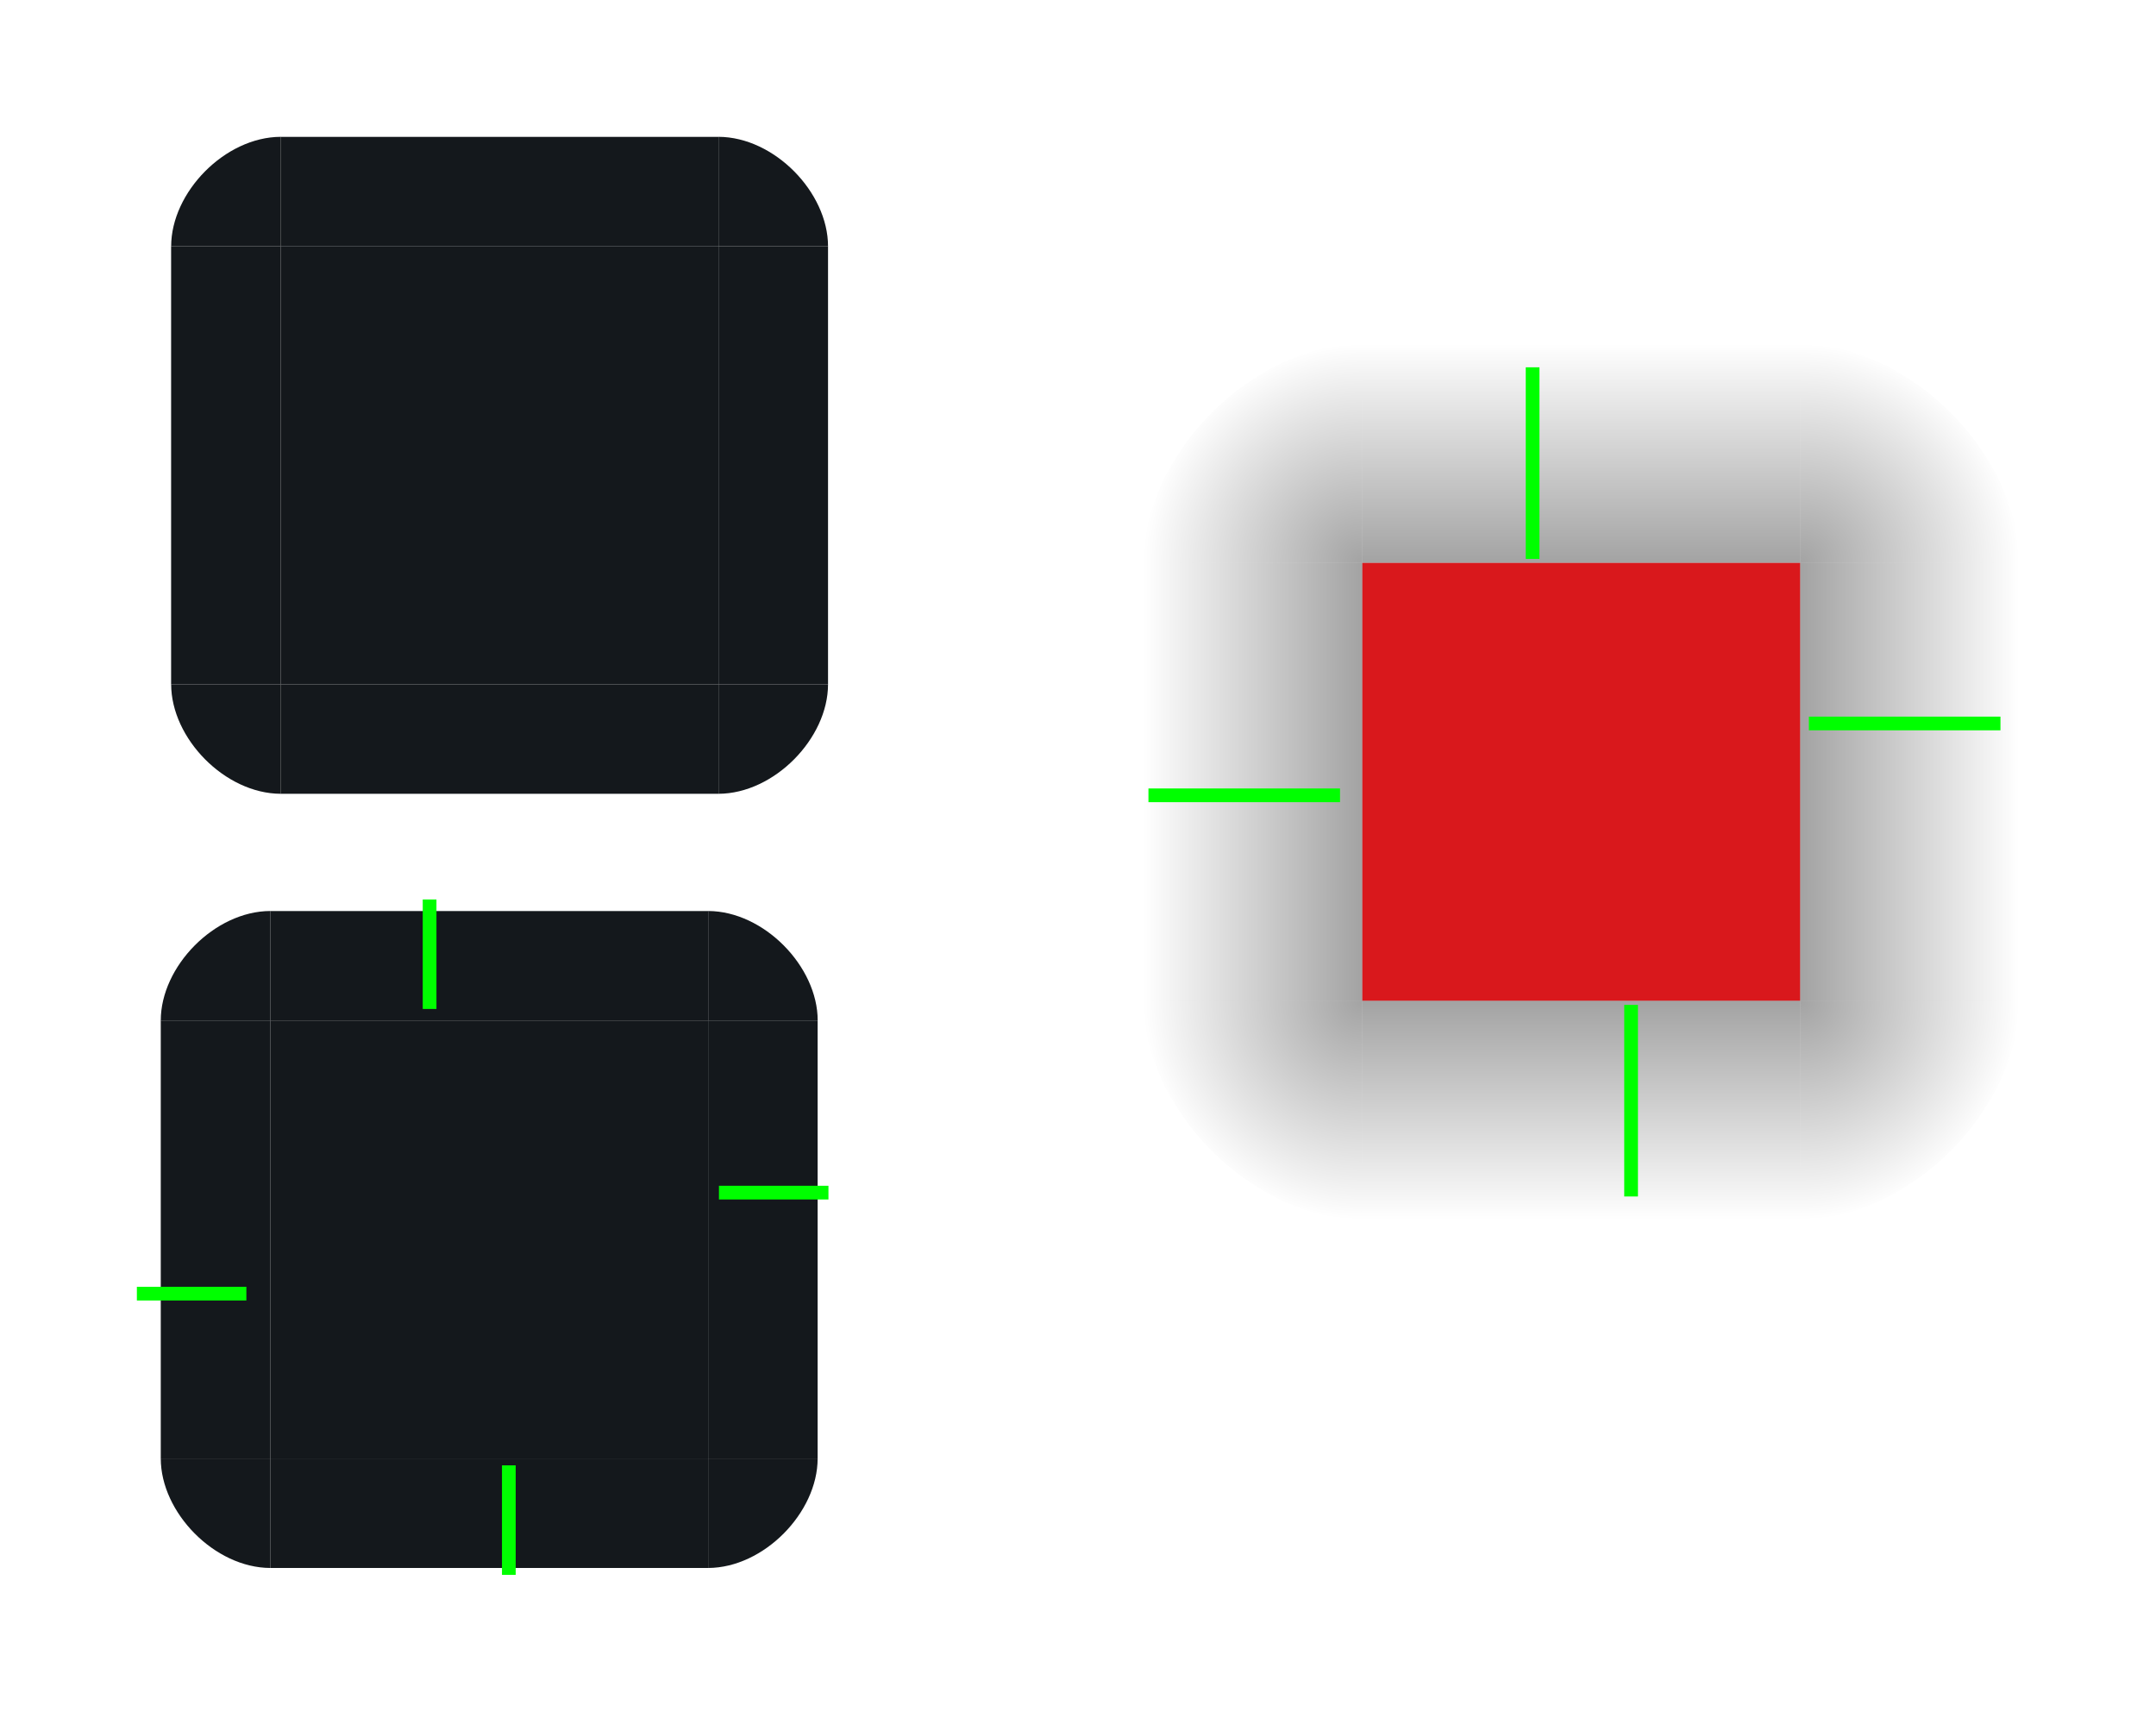
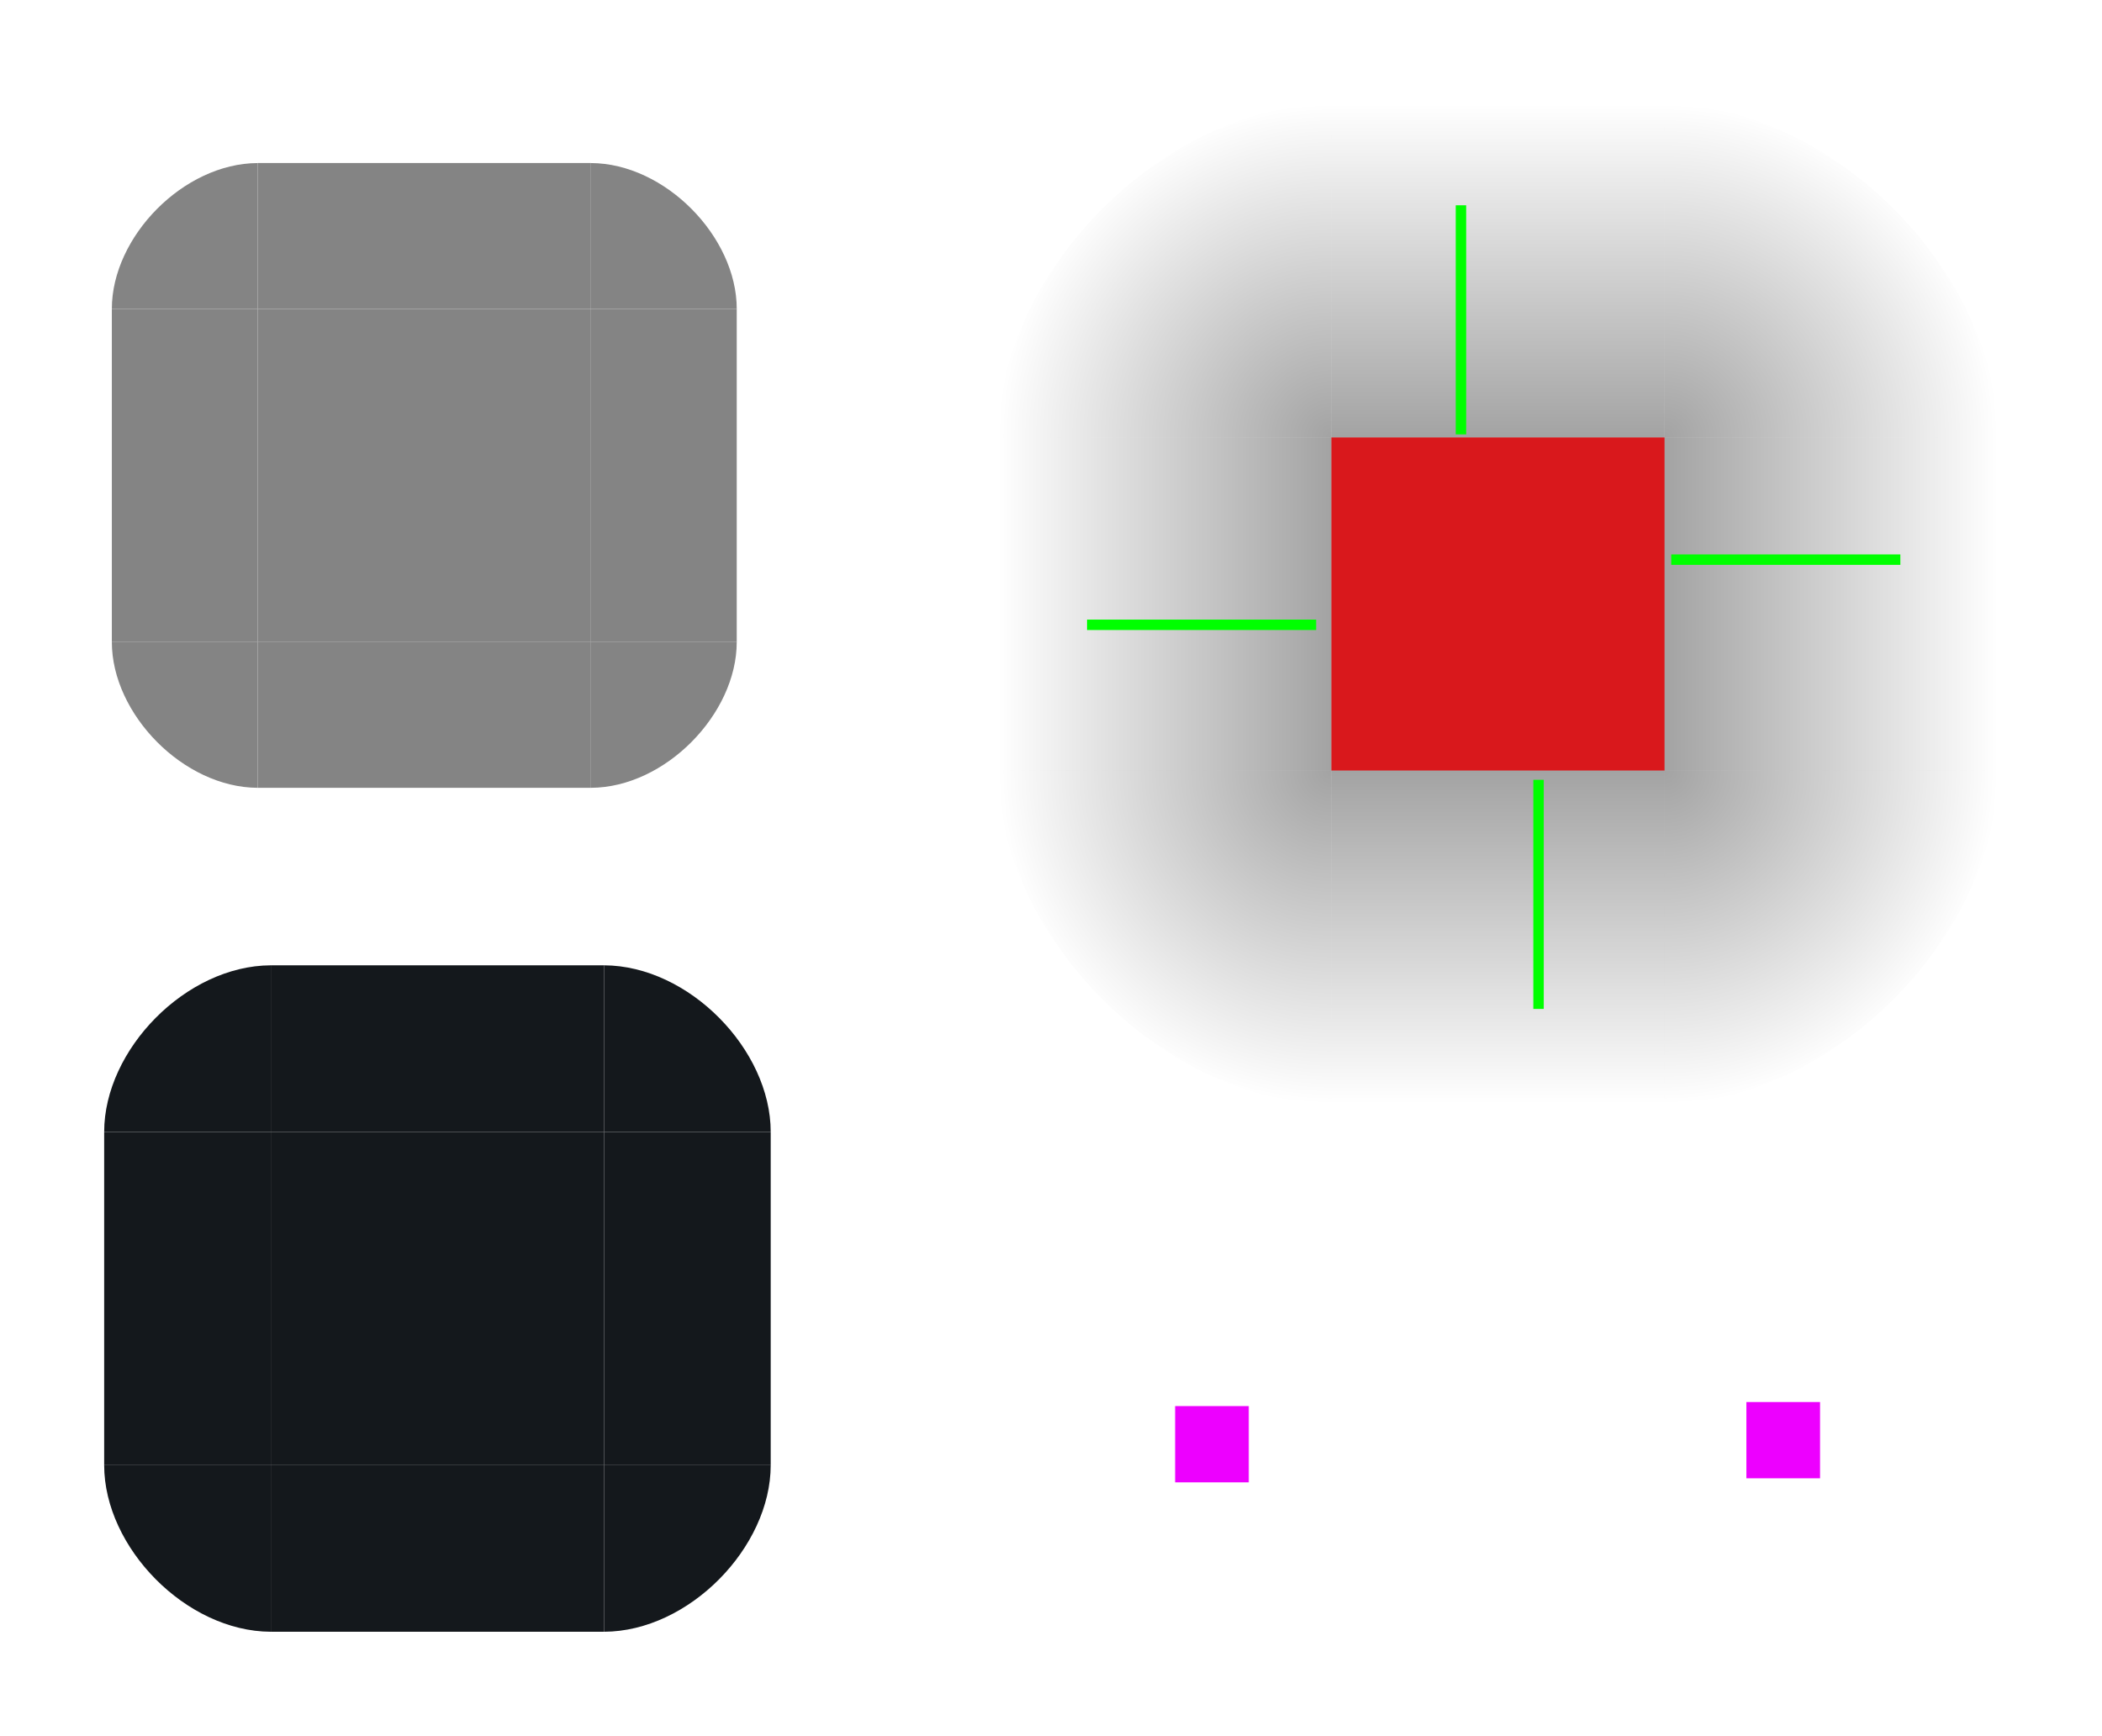
- <svg xmlns="http://www.w3.org/2000/svg" xmlns:ns1="http://www.openswatchbook.org/uri/2009/osb" xmlns:xlink="http://www.w3.org/1999/xlink" width="157.546" height="125.07" viewBox="0 0 41.684 33.092" version="1.1" id="svg8">
+ <svg xmlns="http://www.w3.org/2000/svg" xmlns:ns1="http://www.openswatchbook.org/uri/2009/osb" xmlns:xlink="http://www.w3.org/1999/xlink" width="201.828" height="166.7" viewBox="0 0 53.4 44.106" version="1.1" id="svg8">
  <defs id="defs2">
+     <linearGradient id="mask" ns1:paint="solid">
+       <stop style="stop-color:#848484;stop-opacity:1;" offset="0" id="stop1636" />
+     </linearGradient>
    <linearGradient id="linearGradient1784">
      <stop style="stop-color:#000000;stop-opacity:0.361" offset="0" id="stop1780" />
      <stop style="stop-color:#020000;stop-opacity:0" offset="1" id="stop1782" />
    </linearGradient>
    <linearGradient id="linearGradient1774">
      <stop style="stop-color:#000000;stop-opacity:0.361" offset="0" id="stop1770" />
      <stop style="stop-color:#000000;stop-opacity:0" offset="1" id="stop1772" />
    </linearGradient>
    <linearGradient id="linearGradient1768">
      <stop style="stop-color:#000000;stop-opacity:0.361" offset="0" id="stop1764" />
      <stop style="stop-color:#000000;stop-opacity:0" offset="1" id="stop1766" />
    </linearGradient>
    <linearGradient id="linearGradient1590">
      <stop id="stop1586" offset="0" style="stop-color:#000000;stop-opacity:0.361" />
      <stop id="stop1588" offset="1" style="stop-color:#000000;stop-opacity:0" />
    </linearGradient>
    <linearGradient ns1:paint="solid" id="background">
      <stop id="stop1518" offset="0" style="stop-color:#14181c;stop-opacity:1;" />
    </linearGradient>
    <linearGradient gradientUnits="userSpaceOnUse" y2="221.953" x2="26.741" y1="221.953" x1="18.274" id="linearGradient1522" xlink:href="#background" />
-     <linearGradient gradientUnits="userSpaceOnUse" y2="216.661" x2="28.857" y1="216.661" x1="26.741" id="linearGradient1528" xlink:href="#background" />
-     <linearGradient gradientUnits="userSpaceOnUse" y2="-17.216" x2="226.186" y1="-17.216" x1="217.719" id="linearGradient1532" xlink:href="#background" />
-     <linearGradient gradientUnits="userSpaceOnUse" y2="227.244" x2="26.741" y1="227.244" x1="18.274" id="linearGradient1536" xlink:href="#background" />
-     <linearGradient gradientUnits="userSpaceOnUse" y2="216.661" x2="26.741" y1="216.661" x1="18.274" id="linearGradient1558" xlink:href="#background" />
-     <linearGradient gradientUnits="userSpaceOnUse" y2="-27.799" x2="226.186" y1="-27.799" x1="217.719" id="linearGradient1560" xlink:href="#background" />
-     <linearGradient gradientTransform="matrix(-1,0,0,1,45.01448,1.3867188e-6)" y2="216.661" x2="28.857" y1="216.661" x1="26.741" gradientUnits="userSpaceOnUse" id="linearGradient1576" xlink:href="#background" />
-     <linearGradient gradientTransform="matrix(1,0,0,-1,3.8830566e-6,443.9055)" y2="216.661" x2="28.857" y1="216.661" x1="26.741" gradientUnits="userSpaceOnUse" id="linearGradient1580" xlink:href="#background" />
-     <linearGradient y2="216.661" x2="28.857" y1="216.661" x1="26.741" gradientTransform="rotate(180,22.50724,221.9528)" gradientUnits="userSpaceOnUse" id="linearGradient1584" xlink:href="#background" />
-     <linearGradient gradientTransform="matrix(1,0,0,1.333333,6.128444,5.628219)" gradientUnits="userSpaceOnUse" y2="-43.286" x2="202.742" y1="-40.111" x1="202.742" id="linearGradient1592" xlink:href="#linearGradient1774" />
-     <linearGradient gradientTransform="translate(0.2004521,-14.96709)" y2="221.953" x2="26.741" y1="221.953" x1="18.274" gradientUnits="userSpaceOnUse" id="linearGradient1612" xlink:href="#background" />
-     <linearGradient gradientTransform="translate(0.2004521,-14.96709)" y2="216.661" x2="26.741" y1="216.661" x1="18.274" gradientUnits="userSpaceOnUse" id="linearGradient1614" xlink:href="#background" />
-     <linearGradient gradientTransform="translate(0.2004521,-14.96709)" y2="227.244" x2="26.741" y1="227.244" x1="18.274" gradientUnits="userSpaceOnUse" id="linearGradient1616" xlink:href="#background" />
-     <linearGradient gradientTransform="translate(-14.96709,-0.2004521)" y2="-27.799" x2="226.186" y1="-27.799" x1="217.719" gradientUnits="userSpaceOnUse" id="linearGradient1618" xlink:href="#background" />
-     <linearGradient gradientTransform="translate(-14.96709,-0.2004521)" y2="-17.216" x2="226.186" y1="-17.216" x1="217.719" gradientUnits="userSpaceOnUse" id="linearGradient1620" xlink:href="#background" />
-     <linearGradient gradientTransform="translate(0.2004521,-14.96709)" y2="216.661" x2="28.857" y1="216.661" x1="26.741" gradientUnits="userSpaceOnUse" id="linearGradient1622" xlink:href="#background" />
-     <linearGradient y2="216.661" x2="28.857" y1="216.661" x1="26.741" gradientTransform="matrix(-1,0,0,1,45.21493,-14.96709)" gradientUnits="userSpaceOnUse" id="linearGradient1624" xlink:href="#background" />
-     <linearGradient y2="216.661" x2="28.857" y1="216.661" x1="26.741" gradientTransform="matrix(1,0,0,-1,0.200456,428.9384)" gradientUnits="userSpaceOnUse" id="linearGradient1626" xlink:href="#background" />
-     <linearGradient y2="216.661" x2="28.857" y1="216.661" x1="26.741" gradientTransform="rotate(180,22.60746,214.4692)" gradientUnits="userSpaceOnUse" id="linearGradient1628" xlink:href="#background" />
-     <linearGradient xlink:href="#linearGradient1590" id="linearGradient1758" gradientUnits="userSpaceOnUse" gradientTransform="matrix(1,0,0,1.333333,6.12844,92.86905)" x1="202.742" y1="-40.111" x2="202.742" y2="-43.286" />
-     <linearGradient xlink:href="#linearGradient1768" id="linearGradient1762" gradientUnits="userSpaceOnUse" gradientTransform="matrix(1,0,0,1.333333,-163.355,262.3525)" x1="202.742" y1="-40.111" x2="202.742" y2="-43.286" />
-     <linearGradient xlink:href="#linearGradient1768" id="linearGradient1778" gradientUnits="userSpaceOnUse" gradientTransform="matrix(1,0,0,1.333333,-163.355,-163.8552)" x1="202.742" y1="-40.111" x2="202.742" y2="-43.286" />
-     <radialGradient xlink:href="#linearGradient1784" id="radialGradient1786" cx="57.876" cy="205.53" fx="57.876" fy="205.53" r="2.117" gradientTransform="matrix(2.000005,0,0,2.000005,-67.89927,-202.1896)" gradientUnits="userSpaceOnUse" />
-     <radialGradient xlink:href="#linearGradient1784" id="radialGradient1790" gradientUnits="userSpaceOnUse" gradientTransform="matrix(-2.000005,0,0,2.000005,155.1401,-202.1896)" cx="57.876" cy="205.53" fx="57.876" fy="205.53" r="2.117" />
-     <radialGradient xlink:href="#linearGradient1784" id="radialGradient1794" gradientUnits="userSpaceOnUse" gradientTransform="matrix(2.000005,0,0,-2.000005,-67.89926,628.3974)" cx="57.876" cy="205.53" fx="57.876" fy="205.53" r="2.117" />
-     <radialGradient xlink:href="#linearGradient1784" id="radialGradient1798" gradientUnits="userSpaceOnUse" gradientTransform="matrix(-2.000005,0,0,-2.000005,155.1401,628.3974)" cx="57.876" cy="205.53" fx="57.876" fy="205.53" r="2.117" />
+     <linearGradient gradientUnits="userSpaceOnUse" y2="216.661" x2="28.857" y1="216.661" x1="26.741" id="linearGradient1528" xlink:href="#background" gradientTransform="matrix(2,0,0,1.999997,-26.74056,-217.7188)" />
+     <linearGradient gradientUnits="userSpaceOnUse" y2="-17.216" x2="226.186" y1="-17.216" x1="217.719" id="linearGradient1532" xlink:href="#background" gradientTransform="matrix(1,0,0,2,2.6246093e-6,18.2739)" />
+     <linearGradient gradientUnits="userSpaceOnUse" y2="227.244" x2="26.741" y1="227.244" x1="18.274" id="linearGradient1536" xlink:href="#background" gradientTransform="matrix(1,0,0,2,1.5682178e-6,-226.1861)" />
+     <linearGradient gradientUnits="userSpaceOnUse" y2="-27.799" x2="226.186" y1="-27.799" x1="217.719" id="linearGradient1560" xlink:href="#background" gradientTransform="matrix(1,0,0,2,0,26.74057)" />
+     <linearGradient gradientTransform="matrix(-2,0,0,1.999997,71.75504,-217.7187)" y2="216.661" x2="28.857" y1="216.661" x1="26.741" gradientUnits="userSpaceOnUse" id="linearGradient1576" xlink:href="#background" />
+     <linearGradient gradientTransform="matrix(2,0,0,-1.999997,-26.74056,661.6242)" y2="216.661" x2="28.857" y1="216.661" x1="26.741" gradientUnits="userSpaceOnUse" id="linearGradient1580" xlink:href="#background" />
+     <linearGradient y2="216.661" x2="28.857" y1="216.661" x1="26.741" gradientTransform="matrix(-2,0,0,-1.999997,71.75504,661.6242)" gradientUnits="userSpaceOnUse" id="linearGradient1584" xlink:href="#background" />
+     <linearGradient gradientTransform="matrix(1,0,0,2.666667,-2.67049,53.28134)" gradientUnits="userSpaceOnUse" y2="-43.286" x2="202.742" y1="-40.111" x1="202.742" id="linearGradient1592" xlink:href="#linearGradient1774" />
+     <linearGradient xlink:href="#linearGradient1590" id="linearGradient1758" gradientUnits="userSpaceOnUse" gradientTransform="matrix(1,0,0,2.666667,-2.670509,152.1799)" x1="202.742" y1="-40.111" x2="202.742" y2="-43.286" />
+     <linearGradient xlink:href="#linearGradient1768" id="linearGradient1762" gradientUnits="userSpaceOnUse" gradientTransform="matrix(1,0,0,2.666667,-157.5262,307.0355)" x1="202.742" y1="-40.111" x2="202.742" y2="-43.286" />
+     <linearGradient xlink:href="#linearGradient1768" id="linearGradient1778" gradientUnits="userSpaceOnUse" gradientTransform="matrix(1,0,0,2.666667,-157.5262,-101.5743)" x1="202.742" y1="-40.111" x2="202.742" y2="-43.286" />
+     <radialGradient xlink:href="#linearGradient1784" id="radialGradient1786" cx="57.876" cy="205.53" fx="57.876" fy="205.53" r="2.117" gradientTransform="matrix(4.000011,0,0,4.000014,-177.8235,-622.0494)" gradientUnits="userSpaceOnUse" />
+     <radialGradient xlink:href="#linearGradient1784" id="radialGradient1790" gradientUnits="userSpaceOnUse" gradientTransform="matrix(-4.000011,0,0,4.000014,276.722,-622.0494)" cx="57.876" cy="205.53" fx="57.876" fy="205.53" r="2.117" />
+     <radialGradient xlink:href="#linearGradient1784" id="radialGradient1794" gradientUnits="userSpaceOnUse" gradientTransform="matrix(4.000011,0,0,-4.000014,-177.8235,1030.659)" cx="57.876" cy="205.53" fx="57.876" fy="205.53" r="2.117" />
+     <radialGradient xlink:href="#linearGradient1784" id="radialGradient1798" gradientUnits="userSpaceOnUse" gradientTransform="matrix(-4.000011,0,0,-4.000014,276.722,1030.659)" cx="57.876" cy="205.53" fx="57.876" fy="205.53" r="2.117" />
+     <linearGradient xlink:href="#background" id="linearGradient1634" x1="18.274" y1="215.603" x2="26.741" y2="215.603" gradientUnits="userSpaceOnUse" />
+     <linearGradient xlink:href="#mask" id="linearGradient1640" x1="14.703" y1="203.316" x2="18.408" y2="203.316" gradientUnits="userSpaceOnUse" gradientTransform="translate(-0.4677217,3.808591)" />
+     <linearGradient xlink:href="#mask" id="linearGradient1642" x1="26.874" y1="203.316" x2="30.578" y2="203.316" gradientUnits="userSpaceOnUse" gradientTransform="translate(-0.4677217,3.808591)" />
+     <linearGradient xlink:href="#mask" id="linearGradient1644" x1="14.703" y1="191.145" x2="18.408" y2="191.145" gradientUnits="userSpaceOnUse" gradientTransform="translate(-0.4677217,3.808591)" />
+     <linearGradient xlink:href="#mask" id="linearGradient1646" x1="26.874" y1="191.145" x2="30.578" y2="191.145" gradientUnits="userSpaceOnUse" gradientTransform="translate(-0.4677217,3.808591)" />
+     <linearGradient xlink:href="#mask" id="linearGradient1648" x1="192.997" y1="-16.555" x2="201.464" y2="-16.555" gradientUnits="userSpaceOnUse" gradientTransform="translate(3.808591,0.4677217)" />
+     <linearGradient xlink:href="#mask" id="linearGradient1650" x1="192.997" y1="-28.726" x2="201.464" y2="-28.726" gradientUnits="userSpaceOnUse" gradientTransform="translate(3.808591,0.4677217)" />
+     <linearGradient xlink:href="#mask" id="linearGradient1652" x1="18.408" y1="203.316" x2="26.874" y2="203.316" gradientUnits="userSpaceOnUse" gradientTransform="translate(-0.4677217,3.808591)" />
+     <linearGradient xlink:href="#mask" id="linearGradient1654" x1="18.408" y1="191.145" x2="26.874" y2="191.145" gradientUnits="userSpaceOnUse" gradientTransform="translate(-0.4677217,3.808591)" />
+     <linearGradient xlink:href="#mask" id="linearGradient1656" x1="18.408" y1="197.23" x2="26.874" y2="197.23" gradientUnits="userSpaceOnUse" gradientTransform="translate(-0.4677217,3.808591)" />
  </defs>
-   <g transform="translate(-13.04897,-197.9898)" id="layer1">
+   <g transform="translate(-11.39474,-188.9591)" id="layer1">
    <rect style="opacity:1;fill:url(#linearGradient1522);fill-opacity:1;fill-rule:evenodd;stroke:none;stroke-width:0.066;stroke-linecap:butt;stroke-linejoin:round;stroke-miterlimit:4;stroke-dasharray:none;stroke-dashoffset:0;stroke-opacity:1;paint-order:normal" id="center" width="8.467" height="8.467" x="18.274" y="217.719" />
-     <rect y="215.603" x="18.274" height="2.117" width="8.467" id="top" style="opacity:1;fill:url(#linearGradient1558);fill-opacity:1;fill-rule:evenodd;stroke:none;stroke-width:0.033;stroke-linecap:butt;stroke-linejoin:round;stroke-miterlimit:4;stroke-dasharray:none;stroke-dashoffset:0;stroke-opacity:1;paint-order:normal" />
-     <rect style="opacity:1;fill:url(#linearGradient1536);fill-opacity:1;fill-rule:evenodd;stroke:none;stroke-width:0.033;stroke-linecap:butt;stroke-linejoin:round;stroke-miterlimit:4;stroke-dasharray:none;stroke-dashoffset:0;stroke-opacity:1;paint-order:normal" id="bottom" width="8.467" height="2.117" x="18.274" y="226.186" />
-     <rect y="-28.857" x="217.719" height="2.117" width="8.467" id="right" style="opacity:1;fill:url(#linearGradient1560);fill-opacity:1;fill-rule:evenodd;stroke:none;stroke-width:0.033;stroke-linecap:butt;stroke-linejoin:round;stroke-miterlimit:4;stroke-dasharray:none;stroke-dashoffset:0;stroke-opacity:1;paint-order:normal" transform="rotate(90)" />
-     <rect transform="rotate(90)" style="opacity:1;fill:url(#linearGradient1532);fill-opacity:1;fill-rule:evenodd;stroke:none;stroke-width:0.033;stroke-linecap:butt;stroke-linejoin:round;stroke-miterlimit:4;stroke-dasharray:none;stroke-dashoffset:0;stroke-opacity:1;paint-order:normal" id="left" width="8.467" height="2.117" x="217.719" y="-18.274" />
-     <path style="opacity:1;fill:url(#linearGradient1528);fill-opacity:1;fill-rule:evenodd;stroke:none;stroke-width:0.016;stroke-linecap:butt;stroke-linejoin:round;stroke-miterlimit:4;stroke-dasharray:none;stroke-dashoffset:0;stroke-opacity:1;paint-order:normal" d="M 28.857,217.719 H 26.741 v -2.117 c 1.077,0.004 2.117,1.071 2.117,2.117 z" id="topright" />
-     <rect y="208.871" x="39.387" height="8.467" width="8.467" id="shadow-center" style="opacity:1;fill:#d9181c;fill-opacity:1;fill-rule:evenodd;stroke:none;stroke-width:0.066;stroke-linecap:butt;stroke-linejoin:round;stroke-miterlimit:4;stroke-dasharray:none;stroke-dashoffset:0;stroke-opacity:1;paint-order:normal" />
-     <rect transform="rotate(90)" style="opacity:1;fill:url(#linearGradient1592);fill-opacity:1;fill-rule:evenodd;stroke:none;stroke-width:0.047;stroke-linecap:butt;stroke-linejoin:round;stroke-miterlimit:4;stroke-dasharray:none;stroke-dashoffset:0;stroke-opacity:1;paint-order:normal" id="shadow-right" width="8.467" height="4.233" x="208.871" y="-52.087" />
-     <path id="shadow-topright" d="m 52.087,208.871 h -4.233 v -4.233 c 2.117,0.008 4.233,2.132 4.233,4.233 z" style="opacity:1;fill:url(#radialGradient1786);fill-opacity:1;fill-rule:evenodd;stroke:none;stroke-width:0.033;stroke-linecap:butt;stroke-linejoin:round;stroke-miterlimit:4;stroke-dasharray:none;stroke-dashoffset:0;stroke-opacity:1;paint-order:normal" />
-     <rect y="220.914" x="26.949" height="0.265" width="2.117" id="hint-right-margin" style="opacity:1;fill:#00ff00;fill-opacity:1;fill-rule:evenodd;stroke:none;stroke-width:0.415;stroke-linecap:butt;stroke-linejoin:round;stroke-miterlimit:4;stroke-dasharray:none;stroke-dashoffset:0;stroke-opacity:1;paint-order:normal" />
-     <rect style="opacity:1;fill:#00ff00;fill-opacity:1;fill-rule:evenodd;stroke:none;stroke-width:0.415;stroke-linecap:butt;stroke-linejoin:round;stroke-miterlimit:4;stroke-dasharray:none;stroke-dashoffset:0;stroke-opacity:1;paint-order:normal" id="hint-left-margin" width="2.117" height="0.265" x="15.695" y="222.867" />
-     <rect y="215.379" x="21.222" height="2.117" width="0.265" id="hint-top-margin" style="opacity:1;fill:#00ff00;fill-opacity:1;fill-rule:evenodd;stroke:none;stroke-width:0.415;stroke-linecap:butt;stroke-linejoin:round;stroke-miterlimit:4;stroke-dasharray:none;stroke-dashoffset:0;stroke-opacity:1;paint-order:normal" />
-     <rect style="opacity:1;fill:#00ff00;fill-opacity:1;fill-rule:evenodd;stroke:none;stroke-width:0.415;stroke-linecap:butt;stroke-linejoin:round;stroke-miterlimit:4;stroke-dasharray:none;stroke-dashoffset:0;stroke-opacity:1;paint-order:normal" id="hint-bottom-margin" width="0.265" height="2.117" x="22.754" y="226.319" />
-     <path id="topleft" d="m 16.157,217.719 h 2.117 v -2.117 c -1.077,0.004 -2.117,1.071 -2.117,2.117 z" style="opacity:1;fill:url(#linearGradient1576);fill-opacity:1;fill-rule:evenodd;stroke:none;stroke-width:0.016;stroke-linecap:butt;stroke-linejoin:round;stroke-miterlimit:4;stroke-dasharray:none;stroke-dashoffset:0;stroke-opacity:1;paint-order:normal" />
-     <path id="bottomright" d="m 28.857,226.186 h -2.117 v 2.117 c 1.077,-0.004 2.117,-1.071 2.117,-2.117 z" style="opacity:1;fill:url(#linearGradient1580);fill-opacity:1;fill-rule:evenodd;stroke:none;stroke-width:0.016;stroke-linecap:butt;stroke-linejoin:round;stroke-miterlimit:4;stroke-dasharray:none;stroke-dashoffset:0;stroke-opacity:1;paint-order:normal" />
-     <path style="opacity:1;fill:url(#linearGradient1584);fill-opacity:1;fill-rule:evenodd;stroke:none;stroke-width:0.016;stroke-linecap:butt;stroke-linejoin:round;stroke-miterlimit:4;stroke-dasharray:none;stroke-dashoffset:0;stroke-opacity:1;paint-order:normal" d="m 16.157,226.186 h 2.117 v 2.117 c -1.077,-0.004 -2.117,-1.071 -2.117,-2.117 z" id="bottomleft" />
-     <rect y="202.752" x="18.474" height="8.467" width="8.467" id="mask-center" style="opacity:1;fill:url(#linearGradient1612);fill-opacity:1;fill-rule:evenodd;stroke:none;stroke-width:0.066;stroke-linecap:butt;stroke-linejoin:round;stroke-miterlimit:4;stroke-dasharray:none;stroke-dashoffset:0;stroke-opacity:1;paint-order:normal" />
-     <rect style="opacity:1;fill:url(#linearGradient1614);fill-opacity:1;fill-rule:evenodd;stroke:none;stroke-width:0.033;stroke-linecap:butt;stroke-linejoin:round;stroke-miterlimit:4;stroke-dasharray:none;stroke-dashoffset:0;stroke-opacity:1;paint-order:normal" id="mask-top" width="8.467" height="2.117" x="18.474" y="200.636" />
-     <rect y="211.219" x="18.474" height="2.117" width="8.467" id="mask-bottom" style="opacity:1;fill:url(#linearGradient1616);fill-opacity:1;fill-rule:evenodd;stroke:none;stroke-width:0.033;stroke-linecap:butt;stroke-linejoin:round;stroke-miterlimit:4;stroke-dasharray:none;stroke-dashoffset:0;stroke-opacity:1;paint-order:normal" />
-     <rect transform="rotate(90)" style="opacity:1;fill:url(#linearGradient1618);fill-opacity:1;fill-rule:evenodd;stroke:none;stroke-width:0.033;stroke-linecap:butt;stroke-linejoin:round;stroke-miterlimit:4;stroke-dasharray:none;stroke-dashoffset:0;stroke-opacity:1;paint-order:normal" id="mask-right" width="8.467" height="2.117" x="202.752" y="-29.058" />
-     <rect y="-18.474" x="202.752" height="2.117" width="8.467" id="mask-left" style="opacity:1;fill:url(#linearGradient1620);fill-opacity:1;fill-rule:evenodd;stroke:none;stroke-width:0.033;stroke-linecap:butt;stroke-linejoin:round;stroke-miterlimit:4;stroke-dasharray:none;stroke-dashoffset:0;stroke-opacity:1;paint-order:normal" transform="rotate(90)" />
-     <path id="mask-topright" d="m 29.058,202.752 h -2.117 v -2.117 c 1.077,0.004 2.117,1.071 2.117,2.117 z" style="opacity:1;fill:url(#linearGradient1622);fill-opacity:1;fill-rule:evenodd;stroke:none;stroke-width:0.016;stroke-linecap:butt;stroke-linejoin:round;stroke-miterlimit:4;stroke-dasharray:none;stroke-dashoffset:0;stroke-opacity:1;paint-order:normal" />
-     <path style="opacity:1;fill:url(#linearGradient1624);fill-opacity:1;fill-rule:evenodd;stroke:none;stroke-width:0.016;stroke-linecap:butt;stroke-linejoin:round;stroke-miterlimit:4;stroke-dasharray:none;stroke-dashoffset:0;stroke-opacity:1;paint-order:normal" d="m 16.358,202.752 h 2.117 v -2.117 c -1.077,0.004 -2.117,1.071 -2.117,2.117 z" id="mask-topleft" />
-     <path style="opacity:1;fill:url(#linearGradient1626);fill-opacity:1;fill-rule:evenodd;stroke:none;stroke-width:0.016;stroke-linecap:butt;stroke-linejoin:round;stroke-miterlimit:4;stroke-dasharray:none;stroke-dashoffset:0;stroke-opacity:1;paint-order:normal" d="m 29.058,211.219 h -2.117 v 2.117 c 1.077,-0.004 2.117,-1.071 2.117,-2.117 z" id="mask-bottomright" />
-     <path id="mask-bottomleft" d="m 16.358,211.219 h 2.117 v 2.117 c -1.077,-0.004 -2.117,-1.071 -2.117,-2.117 z" style="opacity:1;fill:url(#linearGradient1628);fill-opacity:1;fill-rule:evenodd;stroke:none;stroke-width:0.016;stroke-linecap:butt;stroke-linejoin:round;stroke-miterlimit:4;stroke-dasharray:none;stroke-dashoffset:0;stroke-opacity:1;paint-order:normal" />
-     <rect y="35.154" x="208.871" height="4.233" width="8.467" id="shadow-left" style="opacity:1;fill:url(#linearGradient1758);fill-opacity:1;fill-rule:evenodd;stroke:none;stroke-width:0.047;stroke-linecap:butt;stroke-linejoin:round;stroke-miterlimit:4;stroke-dasharray:none;stroke-dashoffset:0;stroke-opacity:1;paint-order:normal" transform="matrix(0,1,1,0,0,0)" />
-     <rect y="204.637" x="39.387" height="4.233" width="8.467" id="shadow-top" style="opacity:1;fill:url(#linearGradient1762);fill-opacity:1;fill-rule:evenodd;stroke:none;stroke-width:0.047;stroke-linecap:butt;stroke-linejoin:round;stroke-miterlimit:4;stroke-dasharray:none;stroke-dashoffset:0;stroke-opacity:1;paint-order:normal" />
-     <rect style="opacity:1;fill:url(#linearGradient1778);fill-opacity:1;fill-rule:evenodd;stroke:none;stroke-width:0.047;stroke-linecap:butt;stroke-linejoin:round;stroke-miterlimit:4;stroke-dasharray:none;stroke-dashoffset:0;stroke-opacity:1;paint-order:normal" id="shadow-bottom" width="8.467" height="4.233" x="39.387" y="-221.571" transform="scale(1,-1)" />
-     <path style="opacity:1;fill:url(#radialGradient1790);fill-opacity:1;fill-rule:evenodd;stroke:none;stroke-width:0.033;stroke-linecap:butt;stroke-linejoin:round;stroke-miterlimit:4;stroke-dasharray:none;stroke-dashoffset:0;stroke-opacity:1;paint-order:normal" d="m 35.154,208.871 h 4.233 v -4.233 c -2.117,0.008 -4.233,2.132 -4.233,4.233 z" id="shadow-topleft" />
-     <path style="opacity:1;fill:url(#radialGradient1794);fill-opacity:1;fill-rule:evenodd;stroke:none;stroke-width:0.033;stroke-linecap:butt;stroke-linejoin:round;stroke-miterlimit:4;stroke-dasharray:none;stroke-dashoffset:0;stroke-opacity:1;paint-order:normal" d="m 52.087,217.337 h -4.233 v 4.233 c 2.117,-0.008 4.233,-2.132 4.233,-4.233 z" id="shadow-bottomright" />
-     <path style="opacity:1;fill:url(#radialGradient1798);fill-opacity:1;fill-rule:evenodd;stroke:none;stroke-width:0.033;stroke-linecap:butt;stroke-linejoin:round;stroke-miterlimit:4;stroke-dasharray:none;stroke-dashoffset:0;stroke-opacity:1;paint-order:normal" d="m 35.154,217.337 h 4.233 v 4.233 c -2.117,-0.008 -4.233,-2.132 -4.233,-4.233 z" id="shadow-bottomleft" />
-     <rect transform="rotate(90)" style="opacity:1;fill:#00ff00;fill-opacity:1;fill-rule:evenodd;stroke:none;stroke-width:0.55;stroke-linecap:butt;stroke-linejoin:round;stroke-miterlimit:4;stroke-dasharray:none;stroke-dashoffset:0;stroke-opacity:1;paint-order:normal" id="shadow-hint-top-margin" width="3.704" height="0.265" x="205.091" y="-42.813" />
-     <rect style="opacity:1;fill:#00ff00;fill-opacity:1;fill-rule:evenodd;stroke:none;stroke-width:0.55;stroke-linecap:butt;stroke-linejoin:round;stroke-miterlimit:4;stroke-dasharray:none;stroke-dashoffset:0;stroke-opacity:1;paint-order:normal" id="shadow-hint-right-margin" width="3.704" height="0.265" x="48.022" y="211.844" />
-     <rect y="-44.717" x="217.417" height="0.265" width="3.704" id="shadow-hint-bottom-margin" style="opacity:1;fill:#00ff00;fill-opacity:1;fill-rule:evenodd;stroke:none;stroke-width:0.55;stroke-linecap:butt;stroke-linejoin:round;stroke-miterlimit:4;stroke-dasharray:none;stroke-dashoffset:0;stroke-opacity:1;paint-order:normal" transform="rotate(90)" />
-     <rect y="213.233" x="35.253" height="0.265" width="3.704" id="shadow-hint-left-margin" style="opacity:1;fill:#00ff00;fill-opacity:1;fill-rule:evenodd;stroke:none;stroke-width:0.55;stroke-linecap:butt;stroke-linejoin:round;stroke-miterlimit:4;stroke-dasharray:none;stroke-dashoffset:0;stroke-opacity:1;paint-order:normal" />
+     <rect y="213.486" x="18.274" height="4.233" width="8.467" id="top" style="opacity:1;fill:url(#linearGradient1634);fill-opacity:1;fill-rule:evenodd;stroke:none;stroke-width:0.047;stroke-linecap:butt;stroke-linejoin:round;stroke-miterlimit:4;stroke-dasharray:none;stroke-dashoffset:0;stroke-opacity:1;paint-order:normal" />
+     <rect style="opacity:1;fill:url(#linearGradient1536);fill-opacity:1;fill-rule:evenodd;stroke:none;stroke-width:0.047;stroke-linecap:butt;stroke-linejoin:round;stroke-miterlimit:4;stroke-dasharray:none;stroke-dashoffset:0;stroke-opacity:1;paint-order:normal" id="bottom" width="8.467" height="4.233" x="18.274" y="226.186" />
+     <rect y="-30.974" x="217.719" height="4.233" width="8.467" id="right" style="opacity:1;fill:url(#linearGradient1560);fill-opacity:1;fill-rule:evenodd;stroke:none;stroke-width:0.047;stroke-linecap:butt;stroke-linejoin:round;stroke-miterlimit:4;stroke-dasharray:none;stroke-dashoffset:0;stroke-opacity:1;paint-order:normal" transform="rotate(90)" />
+     <rect transform="rotate(90)" style="opacity:1;fill:url(#linearGradient1532);fill-opacity:1;fill-rule:evenodd;stroke:none;stroke-width:0.047;stroke-linecap:butt;stroke-linejoin:round;stroke-miterlimit:4;stroke-dasharray:none;stroke-dashoffset:0;stroke-opacity:1;paint-order:normal" id="left" width="8.467" height="4.233" x="217.719" y="-18.274" />
+     <path style="opacity:1;fill:url(#linearGradient1528);fill-opacity:1;fill-rule:evenodd;stroke:none;stroke-width:0.033;stroke-linecap:butt;stroke-linejoin:round;stroke-miterlimit:4;stroke-dasharray:none;stroke-dashoffset:0;stroke-opacity:1;paint-order:normal" d="M 30.974,217.719 H 26.741 v -4.233 c 2.155,0.008 4.233,2.142 4.233,4.233 z" id="topright" />
+     <rect y="200.072" x="45.216" height="8.467" width="8.467" id="shadow-center" style="opacity:1;fill:#d9181c;fill-opacity:1;fill-rule:evenodd;stroke:none;stroke-width:0.066;stroke-linecap:butt;stroke-linejoin:round;stroke-miterlimit:4;stroke-dasharray:none;stroke-dashoffset:0;stroke-opacity:1;paint-order:normal" />
+     <rect transform="rotate(90)" style="opacity:1;fill:url(#linearGradient1592);fill-opacity:1;fill-rule:evenodd;stroke:none;stroke-width:0.066;stroke-linecap:butt;stroke-linejoin:round;stroke-miterlimit:4;stroke-dasharray:none;stroke-dashoffset:0;stroke-opacity:1;paint-order:normal" id="shadow-right" width="8.467" height="8.467" x="200.072" y="-62.149" />
+     <path id="shadow-topright" d="M 62.149,200.072 H 53.683 v -8.467 c 4.234,0.016 8.467,4.264 8.467,8.467 z" style="opacity:1;fill:url(#radialGradient1786);fill-opacity:1;fill-rule:evenodd;stroke:none;stroke-width:0.066;stroke-linecap:butt;stroke-linejoin:round;stroke-miterlimit:4;stroke-dasharray:none;stroke-dashoffset:0;stroke-opacity:1;paint-order:normal" />
+     <path id="topleft" d="m 14.041,217.719 h 4.233 v -4.233 c -2.155,0.008 -4.233,2.142 -4.233,4.233 z" style="opacity:1;fill:url(#linearGradient1576);fill-opacity:1;fill-rule:evenodd;stroke:none;stroke-width:0.033;stroke-linecap:butt;stroke-linejoin:round;stroke-miterlimit:4;stroke-dasharray:none;stroke-dashoffset:0;stroke-opacity:1;paint-order:normal" />
+     <path id="bottomright" d="m 30.974,226.186 h -4.233 v 4.233 c 2.155,-0.008 4.233,-2.142 4.233,-4.233 z" style="opacity:1;fill:url(#linearGradient1580);fill-opacity:1;fill-rule:evenodd;stroke:none;stroke-width:0.033;stroke-linecap:butt;stroke-linejoin:round;stroke-miterlimit:4;stroke-dasharray:none;stroke-dashoffset:0;stroke-opacity:1;paint-order:normal" />
+     <path style="opacity:1;fill:url(#linearGradient1584);fill-opacity:1;fill-rule:evenodd;stroke:none;stroke-width:0.033;stroke-linecap:butt;stroke-linejoin:round;stroke-miterlimit:4;stroke-dasharray:none;stroke-dashoffset:0;stroke-opacity:1;paint-order:normal" d="m 14.041,226.186 h 4.233 v 4.233 c -2.155,-0.008 -4.233,-2.142 -4.233,-4.233 z" id="bottomleft" />
+     <rect y="196.806" x="17.94" height="8.467" width="8.467" id="mask-center" style="opacity:1;fill:url(#linearGradient1656);fill-opacity:1;fill-rule:evenodd;stroke:none;stroke-width:0.066;stroke-linecap:butt;stroke-linejoin:round;stroke-miterlimit:4;stroke-dasharray:none;stroke-dashoffset:0;stroke-opacity:1;paint-order:normal" />
+     <rect style="opacity:1;fill:url(#linearGradient1654);fill-opacity:1;fill-rule:evenodd;stroke:none;stroke-width:0.044;stroke-linecap:butt;stroke-linejoin:round;stroke-miterlimit:4;stroke-dasharray:none;stroke-dashoffset:0;stroke-opacity:1;paint-order:normal" id="mask-top" width="8.467" height="3.704" x="17.94" y="193.101" />
+     <rect y="205.272" x="17.94" height="3.704" width="8.467" id="mask-bottom" style="opacity:1;fill:url(#linearGradient1652);fill-opacity:1;fill-rule:evenodd;stroke:none;stroke-width:0.044;stroke-linecap:butt;stroke-linejoin:round;stroke-miterlimit:4;stroke-dasharray:none;stroke-dashoffset:0;stroke-opacity:1;paint-order:normal" />
+     <rect transform="rotate(90)" style="opacity:1;fill:url(#linearGradient1650);fill-opacity:1;fill-rule:evenodd;stroke:none;stroke-width:0.044;stroke-linecap:butt;stroke-linejoin:round;stroke-miterlimit:4;stroke-dasharray:none;stroke-dashoffset:0;stroke-opacity:1;paint-order:normal" id="mask-right" width="8.467" height="3.704" x="196.806" y="-30.111" />
+     <rect y="-17.94" x="196.806" height="3.704" width="8.467" id="mask-left" style="opacity:1;fill:url(#linearGradient1648);fill-opacity:1;fill-rule:evenodd;stroke:none;stroke-width:0.044;stroke-linecap:butt;stroke-linejoin:round;stroke-miterlimit:4;stroke-dasharray:none;stroke-dashoffset:0;stroke-opacity:1;paint-order:normal" transform="rotate(90)" />
+     <path id="mask-topright" d="m 30.111,196.806 h -3.704 v -3.704 c 1.886,0.008 3.704,1.874 3.704,3.704 z" style="opacity:1;fill:url(#linearGradient1646);fill-opacity:1;fill-rule:evenodd;stroke:none;stroke-width:0.029;stroke-linecap:butt;stroke-linejoin:round;stroke-miterlimit:4;stroke-dasharray:none;stroke-dashoffset:0;stroke-opacity:1;paint-order:normal" />
+     <path style="opacity:1;fill:url(#linearGradient1644);fill-opacity:1;fill-rule:evenodd;stroke:none;stroke-width:0.029;stroke-linecap:butt;stroke-linejoin:round;stroke-miterlimit:4;stroke-dasharray:none;stroke-dashoffset:0;stroke-opacity:1;paint-order:normal" d="m 14.236,196.806 h 3.704 v -3.704 c -1.886,0.008 -3.704,1.874 -3.704,3.704 z" id="mask-topleft" />
+     <path style="opacity:1;fill:url(#linearGradient1642);fill-opacity:1;fill-rule:evenodd;stroke:none;stroke-width:0.029;stroke-linecap:butt;stroke-linejoin:round;stroke-miterlimit:4;stroke-dasharray:none;stroke-dashoffset:0;stroke-opacity:1;paint-order:normal" d="m 30.111,205.272 h -3.704 v 3.704 c 1.886,-0.008 3.704,-1.874 3.704,-3.704 z" id="mask-bottomright" />
+     <path id="mask-bottomleft" d="m 14.236,205.272 h 3.704 v 3.704 c -1.886,-0.008 -3.704,-1.874 -3.704,-3.704 z" style="opacity:1;fill:url(#linearGradient1640);fill-opacity:1;fill-rule:evenodd;stroke:none;stroke-width:0.029;stroke-linecap:butt;stroke-linejoin:round;stroke-miterlimit:4;stroke-dasharray:none;stroke-dashoffset:0;stroke-opacity:1;paint-order:normal" />
+     <rect y="36.749" x="200.072" height="8.467" width="8.467" id="shadow-left" style="opacity:1;fill:url(#linearGradient1758);fill-opacity:1;fill-rule:evenodd;stroke:none;stroke-width:0.066;stroke-linecap:butt;stroke-linejoin:round;stroke-miterlimit:4;stroke-dasharray:none;stroke-dashoffset:0;stroke-opacity:1;paint-order:normal" transform="matrix(0,1,1,0,0,0)" />
+     <rect y="191.605" x="45.216" height="8.467" width="8.467" id="shadow-top" style="opacity:1;fill:url(#linearGradient1762);fill-opacity:1;fill-rule:evenodd;stroke:none;stroke-width:0.066;stroke-linecap:butt;stroke-linejoin:round;stroke-miterlimit:4;stroke-dasharray:none;stroke-dashoffset:0;stroke-opacity:1;paint-order:normal" />
+     <rect style="opacity:1;fill:url(#linearGradient1778);fill-opacity:1;fill-rule:evenodd;stroke:none;stroke-width:0.066;stroke-linecap:butt;stroke-linejoin:round;stroke-miterlimit:4;stroke-dasharray:none;stroke-dashoffset:0;stroke-opacity:1;paint-order:normal" id="shadow-bottom" width="8.467" height="8.467" x="45.216" y="-217.005" transform="scale(1,-1)" />
+     <path style="opacity:1;fill:url(#radialGradient1790);fill-opacity:1;fill-rule:evenodd;stroke:none;stroke-width:0.066;stroke-linecap:butt;stroke-linejoin:round;stroke-miterlimit:4;stroke-dasharray:none;stroke-dashoffset:0;stroke-opacity:1;paint-order:normal" d="m 36.749,200.072 h 8.467 v -8.467 c -4.234,0.016 -8.467,4.264 -8.467,8.467 z" id="shadow-topleft" />
+     <path style="opacity:1;fill:url(#radialGradient1794);fill-opacity:1;fill-rule:evenodd;stroke:none;stroke-width:0.066;stroke-linecap:butt;stroke-linejoin:round;stroke-miterlimit:4;stroke-dasharray:none;stroke-dashoffset:0;stroke-opacity:1;paint-order:normal" d="m 62.149,208.538 h -8.467 v 8.467 c 4.234,-0.016 8.467,-4.264 8.467,-8.467 z" id="shadow-bottomright" />
+     <path style="opacity:1;fill:url(#radialGradient1798);fill-opacity:1;fill-rule:evenodd;stroke:none;stroke-width:0.066;stroke-linecap:butt;stroke-linejoin:round;stroke-miterlimit:4;stroke-dasharray:none;stroke-dashoffset:0;stroke-opacity:1;paint-order:normal" d="m 36.749,208.538 h 8.467 v 8.467 c -4.234,-0.016 -8.467,-4.264 -8.467,-8.467 z" id="shadow-bottomleft" />
+     <rect transform="rotate(90)" style="opacity:1;fill:#00ff00;fill-opacity:1;fill-rule:evenodd;stroke:none;stroke-width:0.689;stroke-linecap:butt;stroke-linejoin:round;stroke-miterlimit:4;stroke-dasharray:none;stroke-dashoffset:0;stroke-opacity:1;paint-order:normal" id="shadow-hint-top-margin" width="5.821" height="0.265" x="194.175" y="-48.642" />
+     <rect style="opacity:1;fill:#00ff00;fill-opacity:1;fill-rule:evenodd;stroke:none;stroke-width:0.689;stroke-linecap:butt;stroke-linejoin:round;stroke-miterlimit:4;stroke-dasharray:none;stroke-dashoffset:0;stroke-opacity:1;paint-order:normal" id="shadow-hint-right-margin" width="5.821" height="0.265" x="53.851" y="203.046" />
+     <rect y="-50.613" x="208.773" height="0.265" width="5.821" id="shadow-hint-bottom-margin" style="opacity:1;fill:#00ff00;fill-opacity:1;fill-rule:evenodd;stroke:none;stroke-width:0.689;stroke-linecap:butt;stroke-linejoin:round;stroke-miterlimit:4;stroke-dasharray:none;stroke-dashoffset:0;stroke-opacity:1;paint-order:normal" transform="rotate(90)" />
+     <rect y="204.702" x="39.01" height="0.265" width="5.821" id="shadow-hint-left-margin" style="opacity:1;fill:#00ff00;fill-opacity:1;fill-rule:evenodd;stroke:none;stroke-width:0.689;stroke-linecap:butt;stroke-linejoin:round;stroke-miterlimit:4;stroke-dasharray:none;stroke-dashoffset:0;stroke-opacity:1;paint-order:normal" />
+     <rect style="opacity:1;fill:#ed00ff;fill-opacity:1;fill-rule:evenodd;stroke:none;stroke-width:0.573;stroke-linecap:butt;stroke-linejoin:round;stroke-miterlimit:4;stroke-dasharray:none;stroke-dashoffset:0;stroke-opacity:1;paint-order:normal" id="hint-stretch-borders" width="1.871" height="1.938" x="41.248" y="224.685" />
+     <rect y="224.582" x="55.761" height="1.938" width="1.871" id="hint-tile-center" style="opacity:1;fill:#ed00ff;fill-opacity:1;fill-rule:evenodd;stroke:none;stroke-width:0.573;stroke-linecap:butt;stroke-linejoin:round;stroke-miterlimit:4;stroke-dasharray:none;stroke-dashoffset:0;stroke-opacity:1;paint-order:normal" />
  </g>
</svg>
